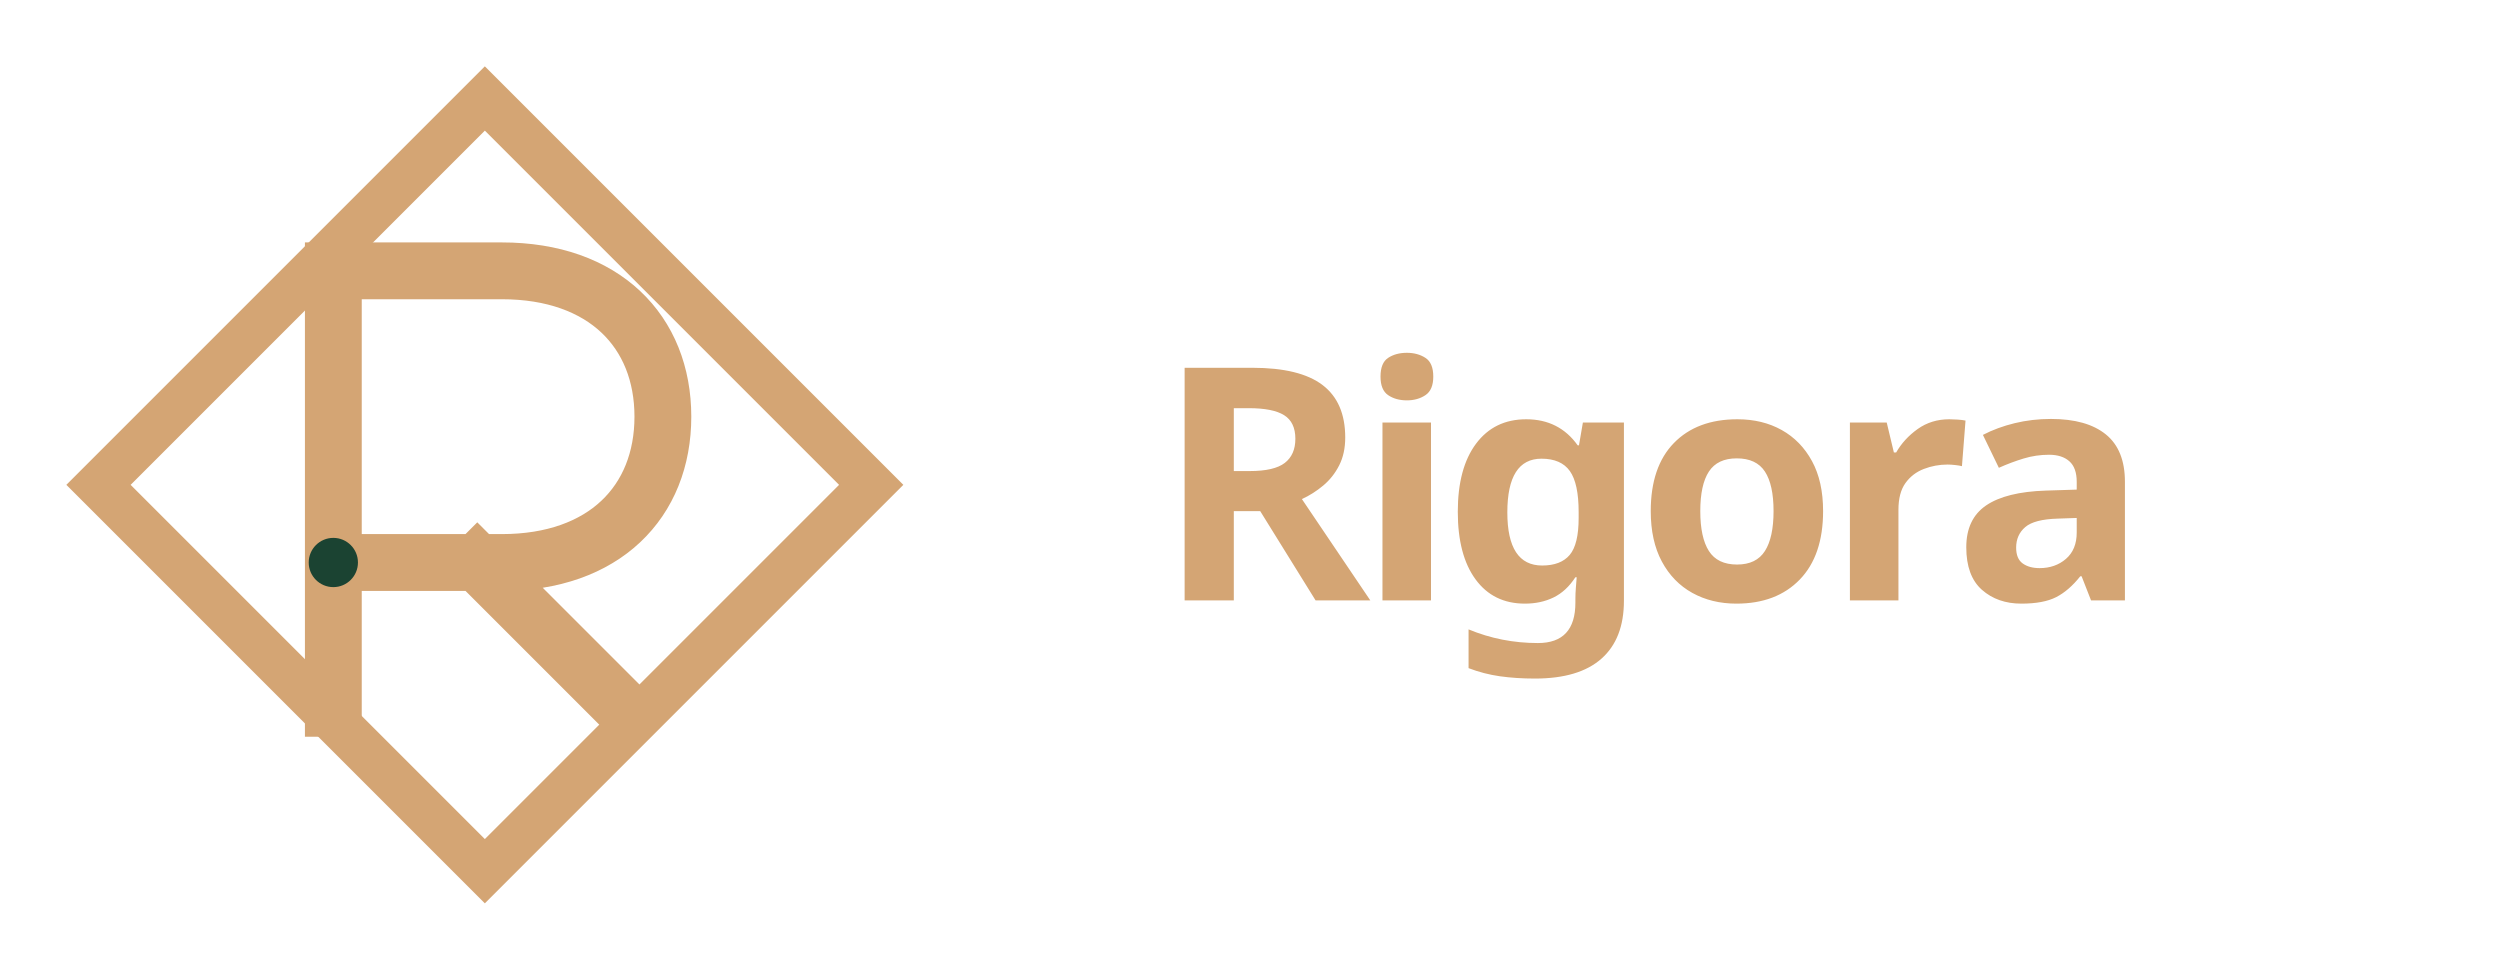
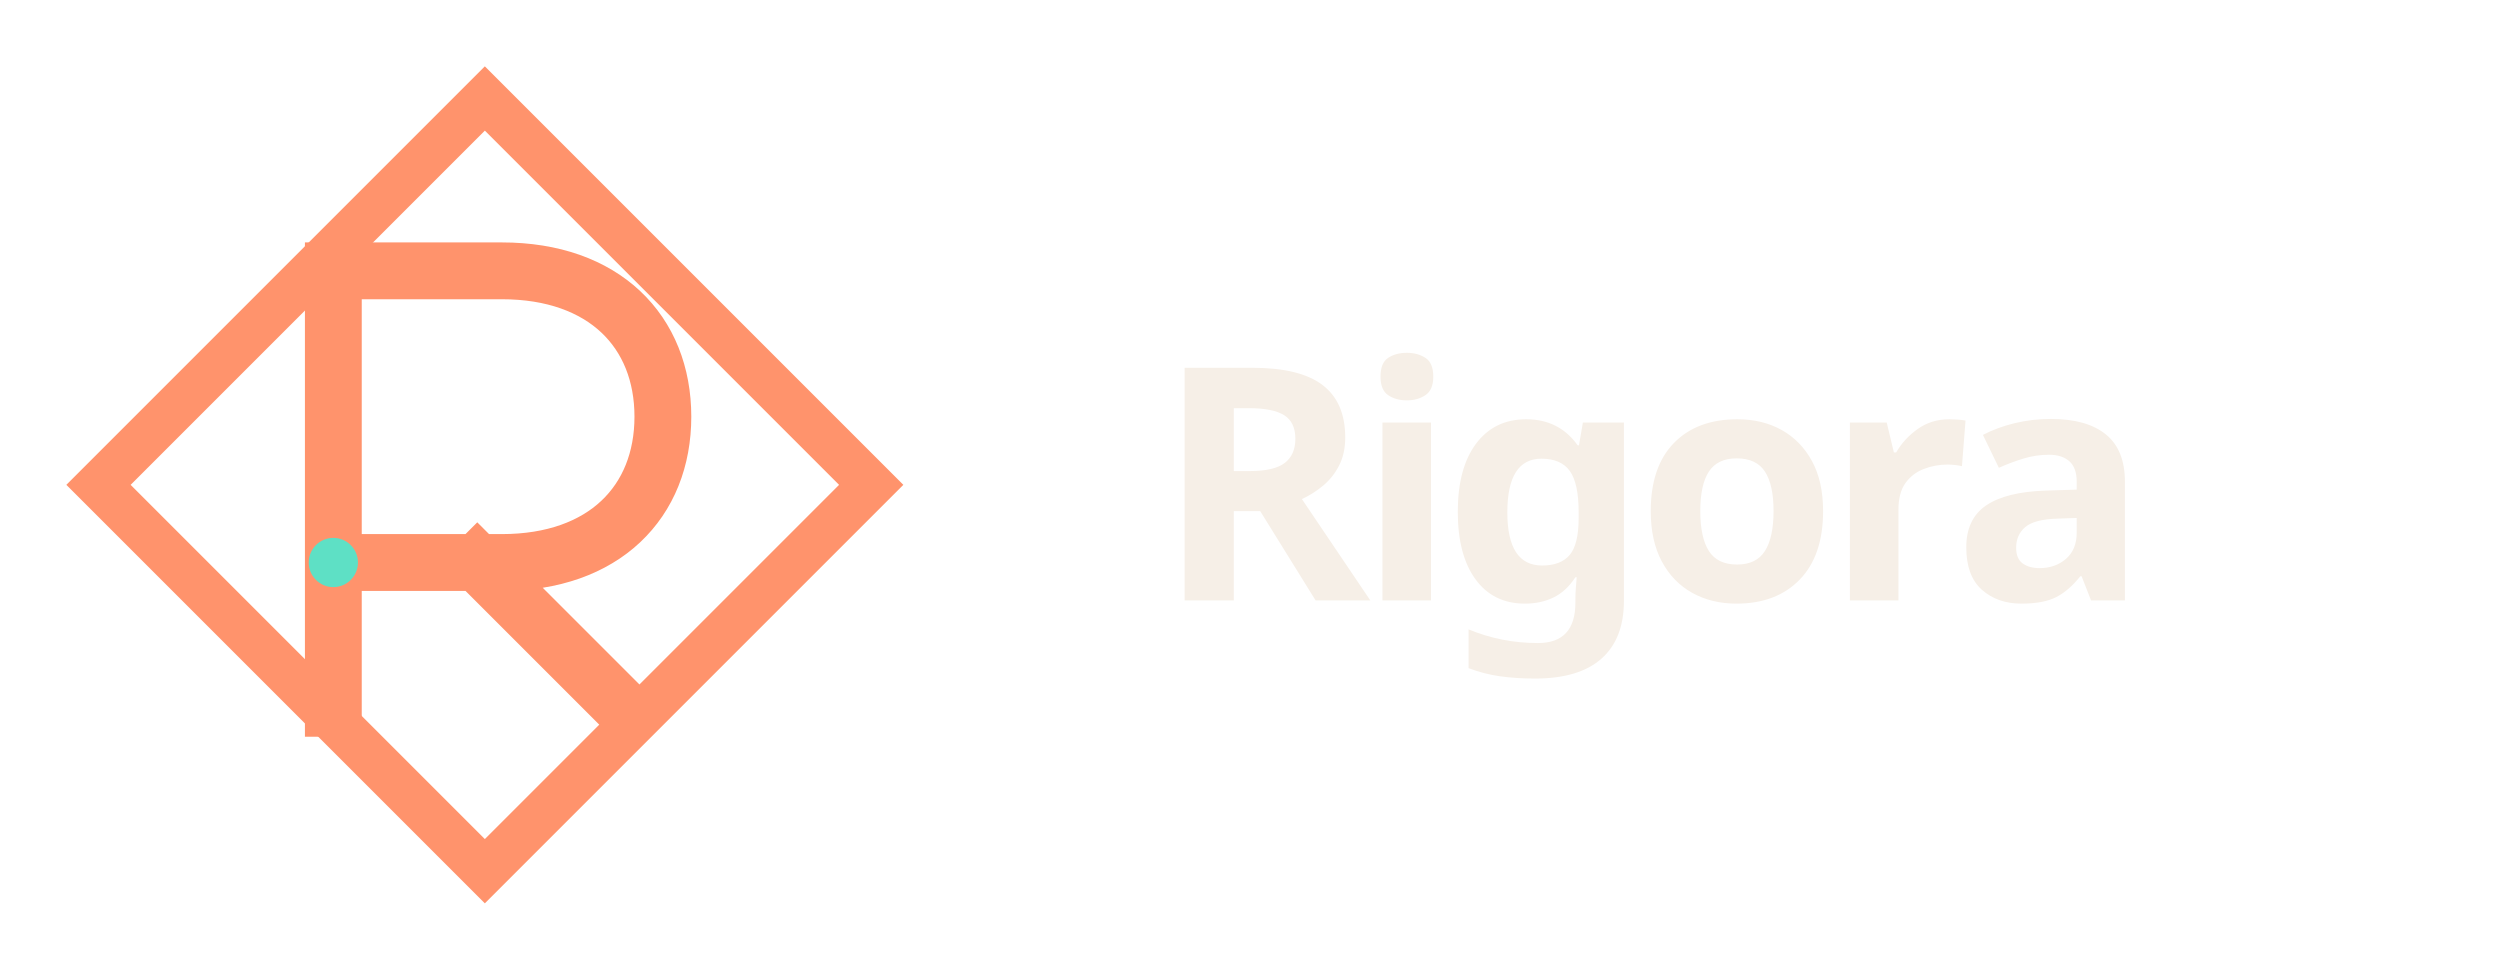
<svg xmlns="http://www.w3.org/2000/svg" width="1320" height="512" viewBox="0 0 1320 512" role="img" aria-labelledby="title desc">
-   <g fill="none" stroke="#D4A574" stroke-linecap="square" stroke-linejoin="miter">
+   <g fill="none" stroke="#FF936C" stroke-linecap="square" stroke-linejoin="miter">
    <path d="M256 52 460 256 256 460 52 256Z" stroke-width="24" />
    <path d="M176 374V143H265C319 143 350 175 350 220S319 297 265 297H176M252 297 332 377" stroke-width="30" />
  </g>
-   <circle cx="176" cy="297" r="13" fill="#1B4332" />
-   <text x="610" y="317" fill="#D4A574" font-family="Noto Sans, Arial, sans-serif" font-size="172" font-weight="700" letter-spacing="-7">Rigora</text>
+   <circle cx="176" cy="297" r="13" fill="#5EE0C5" />
+   <text x="610" y="317" fill="#F6EFE7" font-family="Noto Sans, Arial, sans-serif" font-size="172" font-weight="700" letter-spacing="-7">Rigora</text>
</svg>
